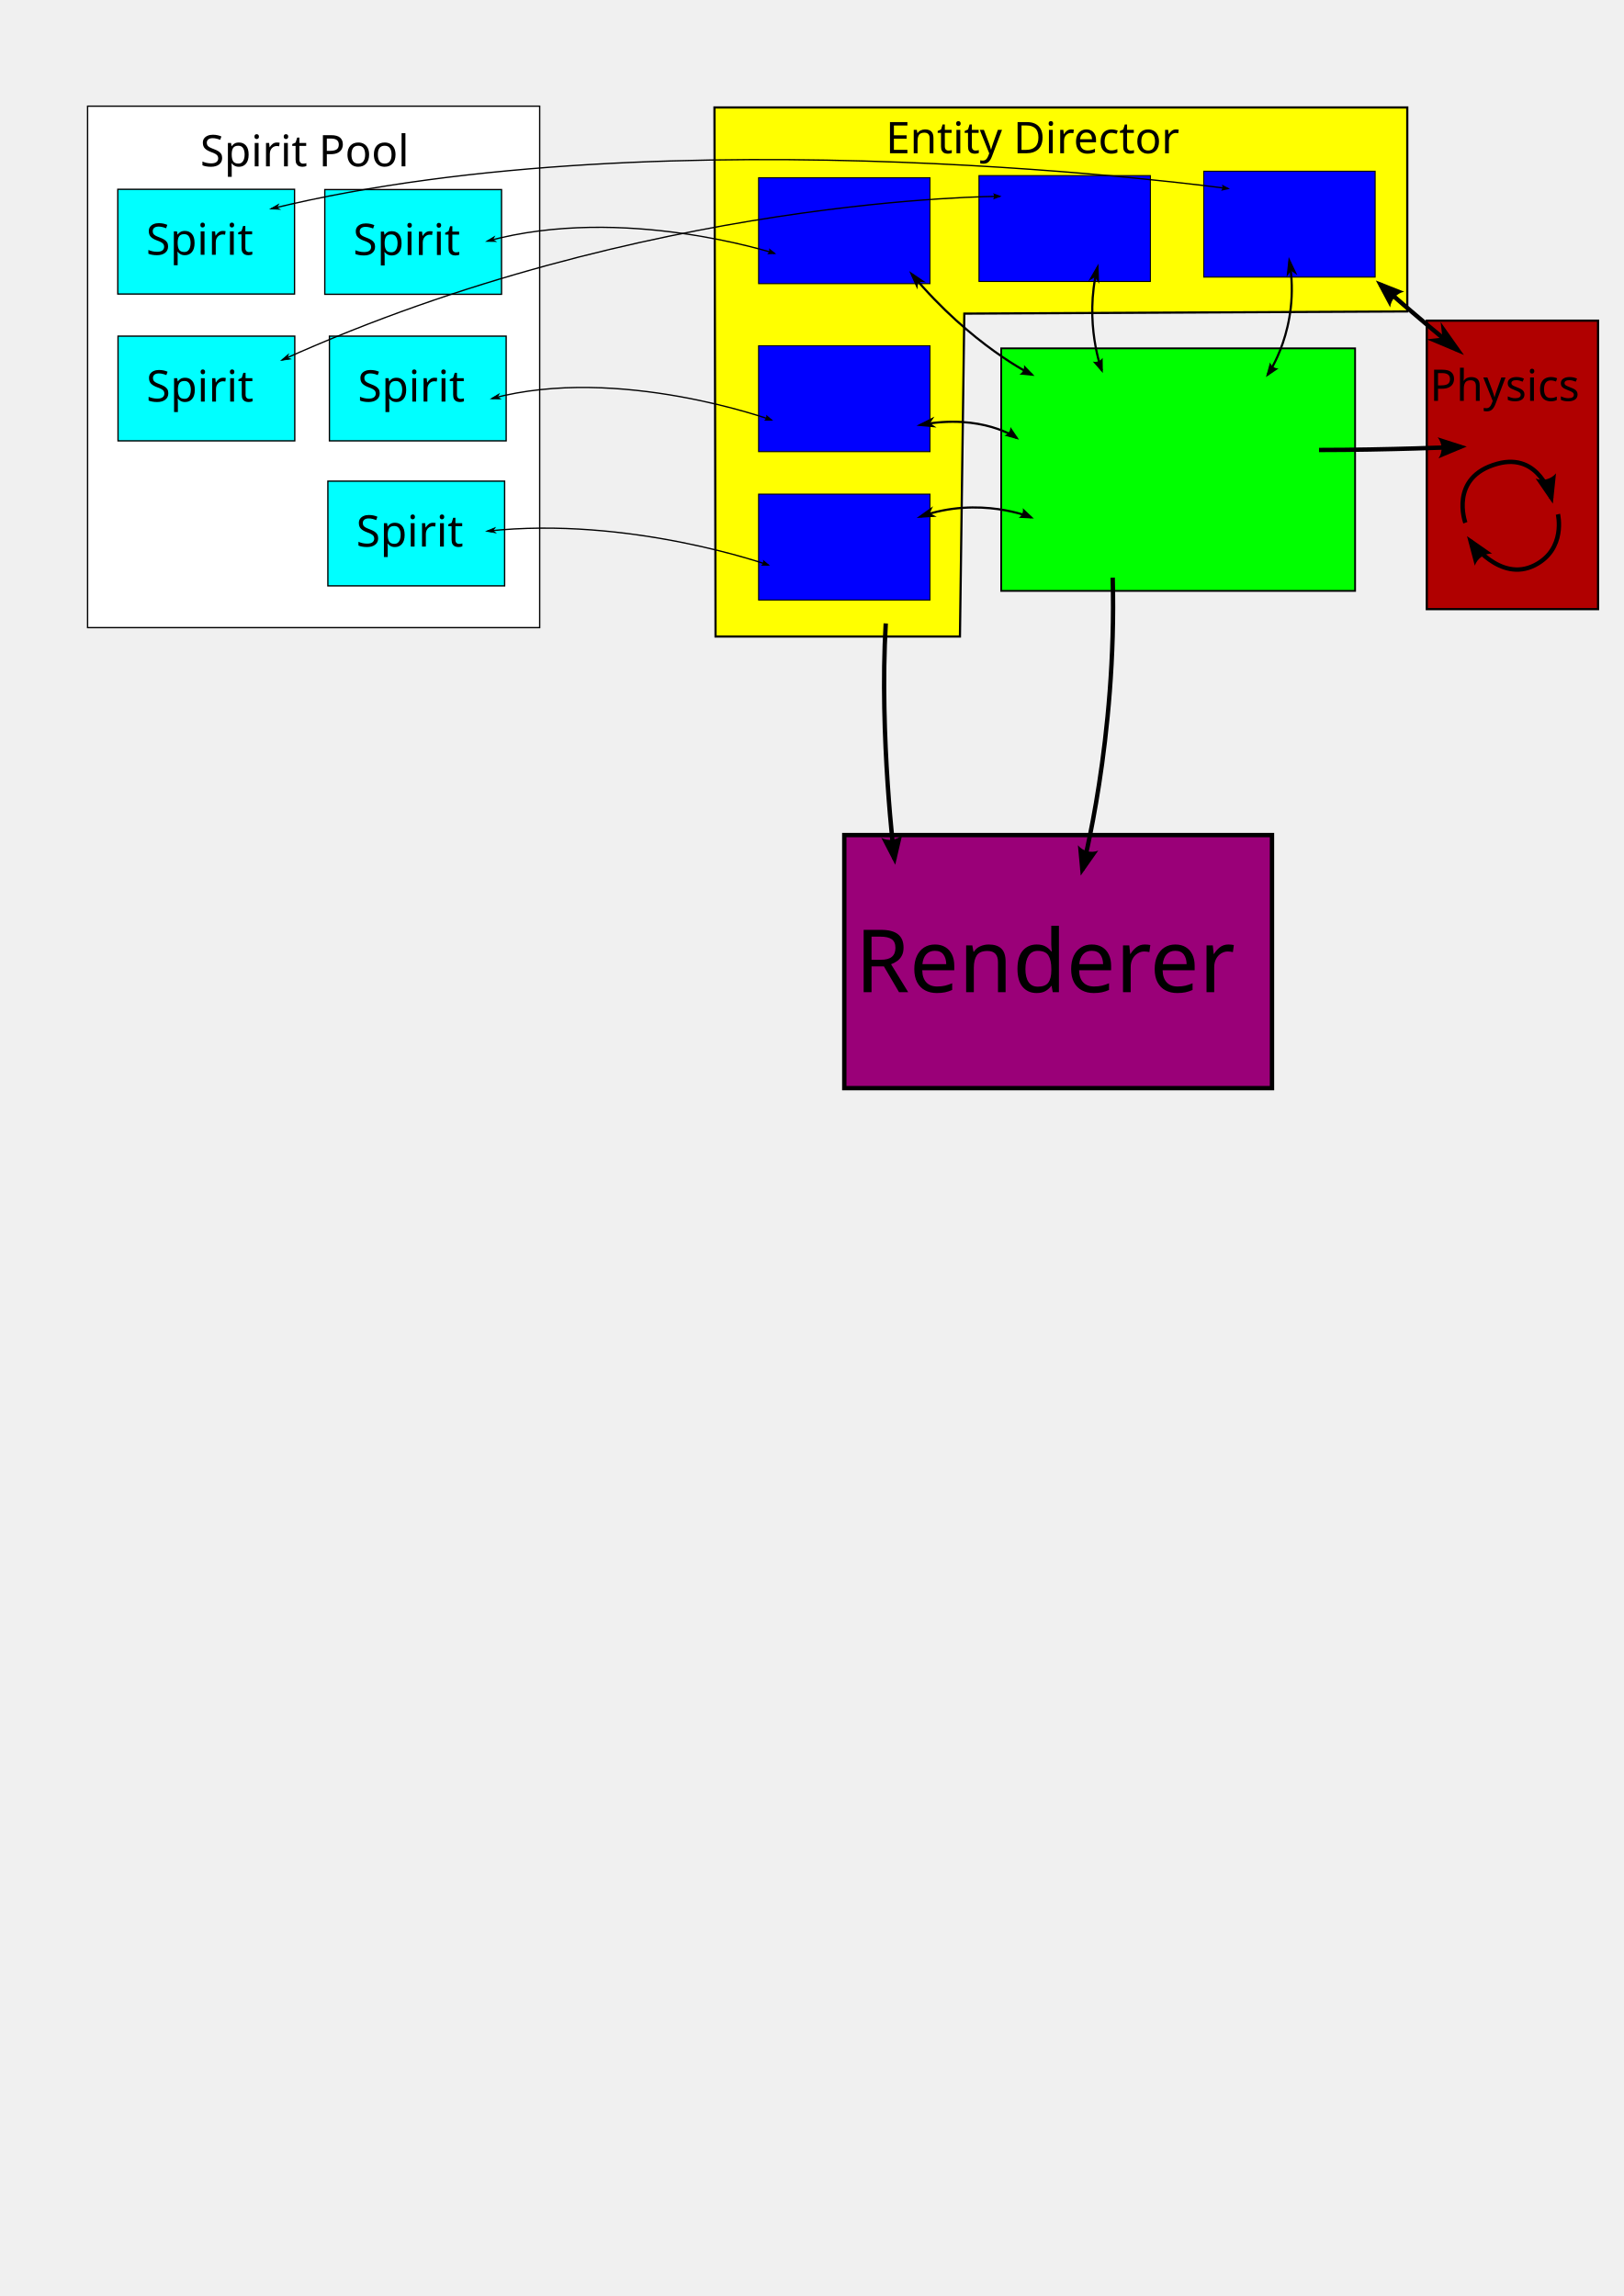
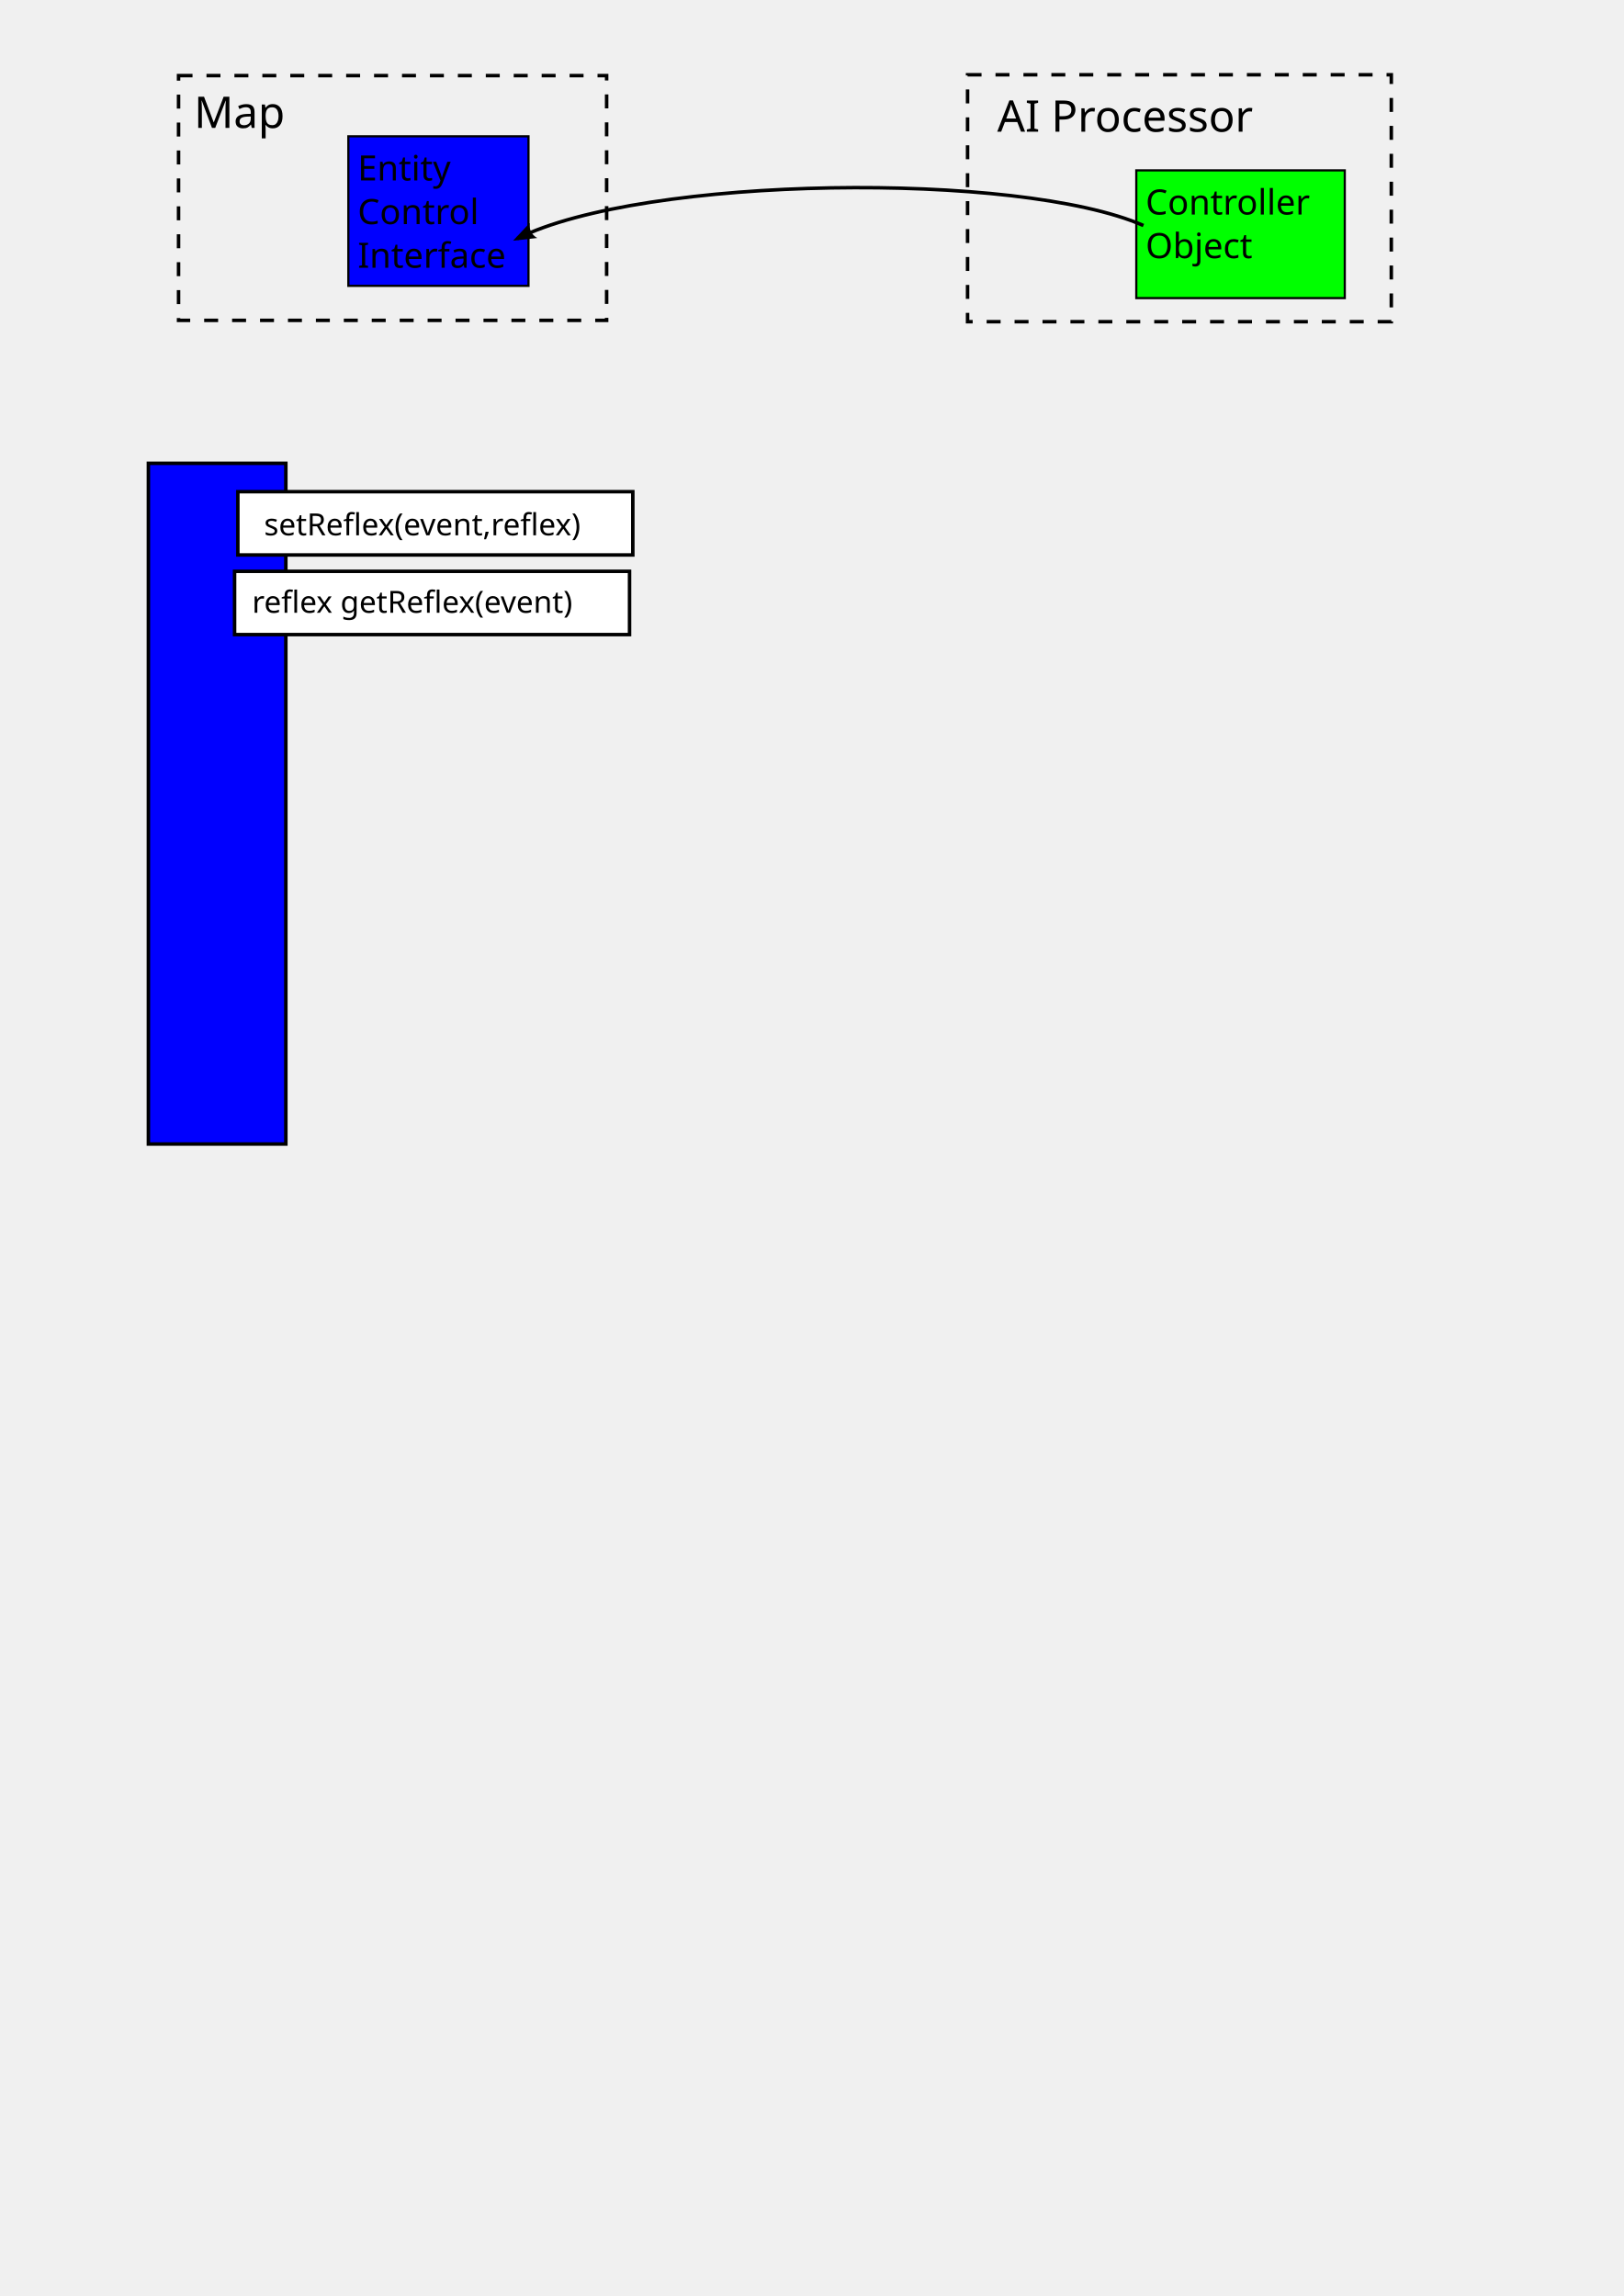
<svg xmlns="http://www.w3.org/2000/svg" width="744.094" height="1052.362" id="svg2" version="1.1">
  <defs id="defs4">
    <marker orient="auto" refY="0.0" refX="0.0" id="Arrow2Mend" style="overflow:visible;">
      <path id="path7759" style="fill-rule:evenodd;stroke-width:0.625;stroke-linejoin:round;" d="M 8.719,4.034 L -2.207,0.016 L 8.719,-4.002 C 6.973,-1.63 6.983,1.616 8.719,4.034 z " transform="scale(0.6) rotate(180) translate(0,0)" />
    </marker>
    <marker orient="auto" refY="0.0" refX="0.0" id="Arrow1Mstart" style="overflow:visible">
      <path id="path7738" d="M 0.0,0.0 L 5.0,-5.0 L -12.5,0.0 L 5.0,5.0 L 0.0,0.0 z " style="fill-rule:evenodd;stroke:#000000;stroke-width:1.0pt" transform="scale(0.4) translate(10,0)" />
    </marker>
    <marker orient="auto" refY="0" refX="0" id="Arrow2Mend-5" style="overflow:visible">
      <path id="path7759-3" style="fill-rule:evenodd;stroke-width:0.625;stroke-linejoin:round" d="M 8.719,4.034 -2.207,0.016 8.719,-4.002 c -1.745,2.372 -1.735,5.617 -6e-7,8.035 z" transform="scale(-0.6,-0.6)" />
    </marker>
  </defs>
  <g id="layer1">
-     <g id="g12037">
-       <rect y="48.664" x="40.14" height="239.002" width="207.182" id="rect11631" style="fill:#ffffff;fill-opacity:1;stroke:#000000;stroke-width:0.6;stroke-miterlimit:4;stroke-opacity:1;stroke-dasharray:none;stroke-dashoffset:0" />
-       <text id="text11633" y="76.241" x="91.759" style="font-size:20px;font-style:normal;font-weight:normal;line-height:125%;letter-spacing:0px;word-spacing:0px;fill:#000000;fill-opacity:1;stroke:none;font-family:Sans" xml:space="preserve">
-         <tspan y="76.241" x="91.759" id="tspan11635">Spirit Pool</tspan>
+     <rect style="fill:none" id="rect6647" width="359" height="349" x="308.914" y="33.747" />
+     <path style="fill:none" id="path6651" d="m 427,225.362 a 172,75 0 1 1 -344,0 172,75 0 1 1 344,0 z" transform="translate(289.9138,18.38478)" />
+     <g id="g7435" transform="translate(4.91378,-29.61522)">
+       <rect y="64.273" x="76.91" height="112.179" width="196.179" id="rect7425" style="fill:none;stroke:#000000;stroke-width:1.6;stroke-miterlimit:4;stroke-opacity:1;stroke-dasharray:6.4, 6.4;stroke-dashoffset:0" />
+       <text xml:space="preserve" style="font-size:40px;font-style:normal;font-weight:normal;line-height:125%;letter-spacing:0px;word-spacing:0px;fill:#000000;fill-opacity:1;stroke:none;font-family:Sans" x="84" y="88.245" id="text3874">
+         <tspan x="84" y="88.245" id="tspan3876" style="font-size:20px;fill:#000000;fill-opacity:1">
+           <tspan x="84" y="88.245" id="tspan3878" style="font-size:20px;fill:#000000;fill-opacity:1">Map</tspan>
+         </tspan>
      </text>
    </g>
-     <g id="g12042">
-       <path id="path10016" d="m 441.914,143.747 -2,148 -112,0 -0.5,-242.5 317.5,0 0,93.5 z" style="fill:#ffff00;fill-opacity:1;stroke:#000000;stroke-width:1px;stroke-linecap:butt;stroke-linejoin:miter;stroke-opacity:1" />
-       <text id="text10978" y="70.247" x="405.914" style="font-size:20px;font-style:normal;font-weight:normal;line-height:125%;letter-spacing:0px;word-spacing:0px;fill:#000000;fill-opacity:1;stroke:none;font-family:Sans" xml:space="preserve">
-         <tspan y="70.247" x="405.914" id="tspan10980">Entity Director</tspan>
+     <g id="g4174">
+       <rect style="fill:#0000ff;fill-opacity:1;stroke:#000000;stroke-width:1;stroke-miterlimit:4;stroke-opacity:1;stroke-dasharray:none;stroke-dashoffset:0" id="rect7444-8-2" width="82.544" height="68.544" x="159.642" y="62.475" />
+       <text xml:space="preserve" style="font-size:16px;font-style:normal;font-weight:normal;line-height:125%;letter-spacing:0px;word-spacing:0px;fill:#000000;fill-opacity:1;stroke:none;font-family:Sans" x="163.914" y="82.708" id="text4213">
+         <tspan x="163.914" y="82.708" id="tspan4215">
+           <tspan x="163.914" y="82.708" id="tspan4217">Entity </tspan>
+         </tspan>
+         <tspan x="163.914" y="102.708" id="tspan4219">
+           <tspan x="163.914" y="102.708" id="tspan4221">Control </tspan>
+         </tspan>
+         <tspan x="163.914" y="122.708" id="tspan4223">
+           <tspan x="163.914" y="122.708" id="tspan4225">Interface</tspan>
+         </tspan>
      </text>
    </g>
-     <rect style="fill:none" id="rect6647" width="359" height="349" x="308.914" y="33.747" />
-     <path style="fill:none" id="path6651" d="m 427,225.362 a 172,75 0 1 1 -344,0 172,75 0 1 1 344,0 z" transform="translate(289.9138,18.38478)" />
-     <g id="g7435" transform="translate(381.9138,95.38478)">
-       <rect y="64.273" x="76.91" height="111.179" width="162.179" id="rect7425" style="fill:#00ff00;fill-opacity:1;stroke:#000000;stroke-width:0.821;stroke-miterlimit:4;stroke-opacity:1;stroke-dasharray:none;stroke-dashoffset:0" />
-       <flowRoot transform="translate(6,-12)" style="font-size:40px;font-style:normal;font-weight:normal;line-height:125%;letter-spacing:0px;word-spacing:0px;fill:#000000;fill-opacity:1;stroke:none;font-family:Sans" id="flowRoot7427" xml:space="preserve">
-         <flowRegion id="flowRegion7429">
-           <rect y="105.362" x="108" height="56" width="137" id="rect7431" />
-         </flowRegion>
-         <flowPara id="flowPara7433">Map</flowPara>
-       </flowRoot>
-     </g>
-     <g transform="translate(272.9138,16.38478)" id="g7461-2">
-       <rect style="fill:#0000ff;fill-opacity:1;stroke:#000000;stroke-width:0.456;stroke-miterlimit:4;stroke-opacity:1;stroke-dasharray:none;stroke-dashoffset:0" id="rect7444-8" width="78.544" height="48.544" x="278.728" y="62.09" />
-       <flowRoot xml:space="preserve" id="flowRoot7446-3" style="font-size:40px;font-style:normal;font-weight:normal;line-height:125%;letter-spacing:0px;word-spacing:0px;fill:#000000;fill-opacity:1;stroke:none;font-family:Sans" transform="translate(-18,-28)">
-         <flowRegion id="flowRegion7448-0">
-           <rect id="rect7450-7" width="181" height="89" x="304" y="100.362" />
-         </flowRegion>
-         <flowPara style="font-size:20px" id="flowPara7452-5">Entity</flowPara>
-       </flowRoot>
-     </g>
-     <g transform="translate(169.9138,18.38478)" id="g7461-2-9">
-       <rect style="fill:#0000ff;fill-opacity:1;stroke:#000000;stroke-width:0.456;stroke-miterlimit:4;stroke-opacity:1;stroke-dasharray:none;stroke-dashoffset:0" id="rect7444-8-0" width="78.544" height="48.544" x="278.728" y="62.09" />
-       <flowRoot xml:space="preserve" id="flowRoot7446-3-6" style="font-size:40px;font-style:normal;font-weight:normal;line-height:125%;letter-spacing:0px;word-spacing:0px;fill:#000000;fill-opacity:1;stroke:none;font-family:Sans" transform="translate(-14.46447,-28.70711)">
-         <flowRegion id="flowRegion7448-0-0">
-           <rect id="rect7450-7-5" width="181" height="89" x="304" y="100.362" />
-         </flowRegion>
-         <flowPara style="font-size:20px" id="flowPara7452-5-3">Entity</flowPara>
-       </flowRoot>
-     </g>
-     <g transform="translate(68.91377,96.38478)" id="g7461-2-1">
-       <rect style="fill:#0000ff;fill-opacity:1;stroke:#000000;stroke-width:0.456;stroke-miterlimit:4;stroke-opacity:1;stroke-dasharray:none;stroke-dashoffset:0" id="rect7444-8-1" width="78.544" height="48.544" x="278.728" y="62.09" />
-       <flowRoot xml:space="preserve" id="flowRoot7446-3-62" style="font-size:40px;font-style:normal;font-weight:normal;line-height:125%;letter-spacing:0px;word-spacing:0px;fill:#000000;fill-opacity:1;stroke:none;font-family:Sans" transform="translate(-18,-28)">
-         <flowRegion id="flowRegion7448-0-6">
-           <rect id="rect7450-7-1" width="181" height="89" x="304" y="100.362" />
-         </flowRegion>
-         <flowPara style="font-size:20px" id="flowPara7452-5-5">Entity</flowPara>
-       </flowRoot>
-     </g>
-     <g transform="translate(68.91377,164.3848)" id="g7461-2-5">
-       <rect style="fill:#0000ff;fill-opacity:1;stroke:#000000;stroke-width:0.456;stroke-miterlimit:4;stroke-opacity:1;stroke-dasharray:none;stroke-dashoffset:0" id="rect7444-8-2" width="78.544" height="48.544" x="278.728" y="62.09" />
-       <flowRoot xml:space="preserve" id="flowRoot7446-3-1" style="font-size:40px;font-style:normal;font-weight:normal;line-height:125%;letter-spacing:0px;word-spacing:0px;fill:#000000;fill-opacity:1;stroke:none;font-family:Sans" transform="translate(-18,-28)">
-         <flowRegion id="flowRegion7448-0-9">
-           <rect id="rect7450-7-13" width="181" height="89" x="304" y="100.362" />
-         </flowRegion>
-         <flowPara style="font-size:20px" id="flowPara7452-5-9">Entity</flowPara>
-       </flowRoot>
-     </g>
-     <g transform="translate(68.91377,19.38478)" id="g7461-2-4">
-       <rect style="fill:#0000ff;fill-opacity:1;stroke:#000000;stroke-width:0.456;stroke-miterlimit:4;stroke-opacity:1;stroke-dasharray:none;stroke-dashoffset:0" id="rect7444-8-5" width="78.544" height="48.544" x="278.728" y="62.09" />
-       <flowRoot xml:space="preserve" id="flowRoot7446-3-8" style="font-size:40px;font-style:normal;font-weight:normal;line-height:125%;letter-spacing:0px;word-spacing:0px;fill:#000000;fill-opacity:1;stroke:none;font-family:Sans" transform="translate(-18,-28)">
-         <flowRegion id="flowRegion7448-0-2">
-           <rect id="rect7450-7-7" width="181" height="89" x="304" y="100.362" />
-         </flowRegion>
-         <flowPara style="font-size:20px" id="flowPara7452-5-0">Entity</flowPara>
-       </flowRoot>
-     </g>
-     <g id="g10592" transform="translate(286.8635,97.99138)">
-       <rect y="48.978" x="366.988" height="132.229" width="78.489" id="rect10018" style="fill:#b00000;fill-opacity:1;stroke:#000000;stroke-width:1;stroke-miterlimit:4;stroke-opacity:1;stroke-dasharray:none;stroke-dashoffset:0" />
-       <text id="text10020" y="85.747" x="368.403" style="font-size:10px;font-style:normal;font-weight:normal;line-height:125%;letter-spacing:0px;word-spacing:0px;fill:#000000;fill-opacity:1;stroke:none;font-family:Sans" xml:space="preserve">
-         <tspan style="font-size:20px" y="85.747" x="368.403" id="tspan10022">Physics</tspan>
-       </text>
-       <g id="g10588">
-         <path style="fill:none;stroke:#000000;stroke-width:2;stroke-linecap:butt;stroke-linejoin:miter;stroke-miterlimit:4;stroke-opacity:1;stroke-dasharray:none;marker-start:none;marker-end:url(#Arrow2Mend)" d="m 384.666,141.609 c 0,0 -7.682,-20.904 14.672,-27.047 19.398,-5.33 24.749,15.733 24.749,15.733" id="path10030" />
-         <path style="fill:none;stroke:#000000;stroke-width:2;stroke-linecap:butt;stroke-linejoin:miter;stroke-miterlimit:4;stroke-opacity:1;stroke-dasharray:none;marker-end:url(#Arrow2Mend)" d="m 427.092,137.72 c 0,0 3.828,15.962 -10.607,23.335 -16.016,8.18 -29.522,-11.137 -29.522,-11.137" id="path10032" />
-       </g>
-     </g>
-     <flowRoot xml:space="preserve" id="flowRoot10970" style="fill:black;stroke:none;stroke-opacity:1;stroke-width:1px;stroke-linejoin:miter;stroke-linecap:butt;fill-opacity:1;font-family:Sans;font-style:normal;font-weight:normal;font-size:20px;line-height:125%;letter-spacing:0px;word-spacing:0px">
-       <flowRegion id="flowRegion10972">
-         <rect id="rect10974" width="197" height="20.5" x="90" y="11.362" style="font-size:20px" />
-       </flowRegion>
-       <flowPara id="flowPara10976" />
-     </flowRoot>
-     <rect style="fill:#9a0078;fill-opacity:1;stroke:#000000;stroke-width:2;stroke-miterlimit:4;stroke-opacity:1;stroke-dasharray:none;stroke-dashoffset:0" id="rect10984" width="196" height="116" x="386.914" y="382.747" />
-     <flowRoot xml:space="preserve" id="flowRoot10986" style="fill:black;stroke:none;stroke-opacity:1;stroke-width:1px;stroke-linejoin:miter;stroke-linecap:butt;fill-opacity:1;font-family:Sans;font-style:normal;font-weight:normal;font-size:20px;line-height:125%;letter-spacing:0px;word-spacing:0px">
-       <flowRegion id="flowRegion10988">
-         <rect id="rect10990" width="112" height="34" x="147" y="427.362" />
-       </flowRegion>
-       <flowPara id="flowPara10992" />
-     </flowRoot>
-     <text xml:space="preserve" style="font-size:40px;font-style:normal;font-weight:normal;line-height:125%;letter-spacing:0px;word-spacing:0px;fill:#000000;fill-opacity:1;stroke:none;font-family:Sans" x="391.914" y="454.747" id="text10994">
-       <tspan id="tspan10996" x="391.914" y="454.747">Renderer</tspan>
+     <rect y="212.362" x="68" height="312" width="63" id="rect4145" style="fill:#0000ff;fill-opacity:1;stroke:#000000;stroke-width:1.6;stroke-miterlimit:4;stroke-opacity:1;stroke-dasharray:none;stroke-dashoffset:0" />
+     <text id="text4149" y="248.362" x="116" style="font-size:12px;font-style:normal;font-weight:normal;line-height:125%;letter-spacing:0px;word-spacing:0px;fill:#000000;fill-opacity:1;stroke:none;font-family:Sans" xml:space="preserve">
+       <tspan y="248.362" x="116" id="tspan4151" />
    </text>
-     <path style="fill:none;stroke:#000000;stroke-width:2;stroke-linecap:butt;stroke-linejoin:miter;stroke-miterlimit:4;stroke-opacity:1;stroke-dasharray:none;marker-end:url(#Arrow2Mend)" d="m 405.914,285.747 c -3,52 4,108 4,108" id="path10998" />
-     <path style="fill:none;stroke:#000000;stroke-width:2;stroke-linecap:butt;stroke-linejoin:miter;stroke-miterlimit:4;stroke-opacity:1;stroke-dasharray:none;marker-end:url(#Arrow2Mend)" d="m 509.914,264.747 c 2,74 -14,134 -14,134" id="path11000" />
-     <g id="g11560" transform="translate(-493.0185,41.40559)">
-       <rect y="45.362" x="547" height="48" width="81" id="rect11554" style="fill:#00ffff;fill-opacity:1;stroke:#000000;stroke-width:0.6;stroke-miterlimit:4;stroke-opacity:1;stroke-dasharray:none;stroke-dashoffset:0" />
-       <text id="text11556" y="75.362" x="560" style="font-size:20px;font-style:normal;font-weight:normal;line-height:125%;letter-spacing:0px;word-spacing:0px;fill:#000000;fill-opacity:1;stroke:none;font-family:Sans" xml:space="preserve">
-         <tspan y="75.362" x="560" id="tspan11558">Spirit</tspan>
+     <g id="g4157" transform="translate(-119.0862,1.38478)">
+       <rect style="fill:#ffffff;fill-opacity:1;stroke:#000000;stroke-width:1.6;stroke-miterlimit:4;stroke-opacity:1;stroke-dasharray:none;stroke-dashoffset:0" id="rect4147" width="181" height="29" x="109" y="224.362" transform="translate(119.0862,-0.38478)" />
+       <text xml:space="preserve" style="font-size:14px;font-style:normal;font-weight:normal;line-height:125%;letter-spacing:0px;word-spacing:0px;fill:#000000;fill-opacity:1;stroke:none;font-family:Sans" x="240.086" y="243.977" id="text4153">
+         <tspan id="tspan4155" x="240.086" y="243.977">setReflex(event,reflex)</tspan>
      </text>
    </g>
-     <g transform="translate(-492.9127,108.7023)" id="g11560-7">
-       <rect y="45.362" x="547" height="48" width="81" id="rect11554-7" style="fill:#00ffff;fill-opacity:1;stroke:#000000;stroke-width:0.6;stroke-miterlimit:4;stroke-opacity:1;stroke-dasharray:none;stroke-dashoffset:0" />
-       <text id="text11556-9" y="75.362" x="560" style="font-size:20px;font-style:normal;font-weight:normal;line-height:125%;letter-spacing:0px;word-spacing:0px;fill:#000000;fill-opacity:1;stroke:none;font-family:Sans" xml:space="preserve">
-         <tspan y="75.362" x="560" id="tspan11558-3">Spirit</tspan>
+     <rect y="34.273" x="443.41" height="113.179" width="194.179" id="rect7425-9" style="fill:none;stroke:#000000;stroke-width:1.6;stroke-miterlimit:4;stroke-opacity:1;stroke-dasharray:6.4, 6.4;stroke-dashoffset:0" />
+     <text xml:space="preserve" style="font-size:20px;font-style:normal;font-weight:normal;line-height:125%;letter-spacing:0px;word-spacing:0px;fill:#000000;fill-opacity:1;stroke:none;font-family:Sans" x="457" y="60.362" id="text3907">
+       <tspan id="tspan3909" x="457" y="60.362">AI Processor</tspan>
+     </text>
+     <g transform="translate(242,16)" id="g7461-2-5-0">
+       <rect style="fill:#00ff00;fill-opacity:1;stroke:#000000;stroke-width:1;stroke-miterlimit:4;stroke-opacity:1;stroke-dasharray:none;stroke-dashoffset:0" id="rect7444-8-2-1" width="95.544" height="58.544" x="278.728" y="62.09" />
+       <text xml:space="preserve" style="font-size:16px;font-style:normal;font-weight:normal;line-height:125%;letter-spacing:0px;word-spacing:0px;fill:#000000;fill-opacity:1;stroke:none;font-family:Sans" x="283" y="82.323" id="text4227">
+         <tspan x="283" y="82.323" id="tspan4229">
+           <tspan x="283" y="82.323" id="tspan4231">Controller </tspan>
+         </tspan>
+         <tspan x="283" y="102.323" id="tspan4233">
+           <tspan x="283" y="102.323" id="tspan4235">Object</tspan>
+         </tspan>
      </text>
    </g>
-     <g transform="translate(-396.7462,175.1703)" id="g11560-6">
-       <rect y="45.362" x="547" height="48" width="81" id="rect11554-8" style="fill:#00ffff;fill-opacity:1;stroke:#000000;stroke-width:0.6;stroke-miterlimit:4;stroke-opacity:1;stroke-dasharray:none;stroke-dashoffset:0" />
-       <text id="text11556-4" y="75.362" x="560" style="font-size:20px;font-style:normal;font-weight:normal;line-height:125%;letter-spacing:0px;word-spacing:0px;fill:#000000;fill-opacity:1;stroke:none;font-family:Sans" xml:space="preserve">
-         <tspan y="75.362" x="560" id="tspan11558-38">Spirit</tspan>
-       </text>
-     </g>
-     <g transform="translate(-398.1604,41.52716)" id="g11560-9">
-       <rect y="45.362" x="547" height="48" width="81" id="rect11554-6" style="fill:#00ffff;fill-opacity:1;stroke:#000000;stroke-width:0.6;stroke-miterlimit:4;stroke-opacity:1;stroke-dasharray:none;stroke-dashoffset:0" />
-       <text id="text11556-2" y="75.362" x="560" style="font-size:20px;font-style:normal;font-weight:normal;line-height:125%;letter-spacing:0px;word-spacing:0px;fill:#000000;fill-opacity:1;stroke:none;font-family:Sans" xml:space="preserve">
-         <tspan y="75.362" x="560" id="tspan11558-2">Spirit</tspan>
-       </text>
-     </g>
-     <g transform="translate(-396.0391,108.7023)" id="g11560-4">
-       <rect y="45.362" x="547" height="48" width="81" id="rect11554-4" style="fill:#00ffff;fill-opacity:1;stroke:#000000;stroke-width:0.6;stroke-miterlimit:4;stroke-opacity:1;stroke-dasharray:none;stroke-dashoffset:0" />
-       <text id="text11556-8" y="75.362" x="560" style="font-size:20px;font-style:normal;font-weight:normal;line-height:125%;letter-spacing:0px;word-spacing:0px;fill:#000000;fill-opacity:1;stroke:none;font-family:Sans" xml:space="preserve">
-         <tspan y="75.362" x="560" id="tspan11558-6">Spirit</tspan>
+     <g id="g4157-6" transform="translate(-120.5862,37.88478)">
+       <rect style="fill:#ffffff;fill-opacity:1;stroke:#000000;stroke-width:1.6;stroke-miterlimit:4;stroke-opacity:1;stroke-dasharray:none;stroke-dashoffset:0" id="rect4147-7" width="181" height="29" x="109" y="224.362" transform="translate(119.0862,-0.38478)" />
+       <text xml:space="preserve" style="font-size:14px;font-style:normal;font-weight:normal;line-height:125%;letter-spacing:0px;word-spacing:0px;fill:#000000;fill-opacity:1;stroke:none;font-family:Sans" x="236.086" y="242.977" id="text4153-1">
+         <tspan id="tspan4155-4" x="236.086" y="242.977">reflex getReflex(event)</tspan>
      </text>
    </g>
  </g>
  <g id="layer2">
-     <path style="fill:none;stroke:#000000;stroke-width:1px;stroke-linecap:butt;stroke-linejoin:miter;stroke-opacity:1;marker-start:url(#Arrow1Mstart);marker-end:url(#Arrow2Mend)" d="m 502.914,122.747 c -6.303,25.201 2,47 2,47" id="path7718" />
-     <path style="fill:none;stroke:#000000;stroke-width:1px;stroke-linecap:butt;stroke-linejoin:miter;stroke-opacity:1;marker-start:url(#Arrow1Mstart);marker-end:url(#Arrow2Mend)" d="m 590.914,119.747 c 5.192,30.737 -10,52 -10,52" id="path7720" />
-     <path style="fill:none;stroke:#000000;stroke-width:1px;stroke-linecap:butt;stroke-linejoin:miter;stroke-opacity:1;marker-start:url(#Arrow1Mstart);marker-end:url(#Arrow2Mend)" d="m 417.914,125.747 c 27.433,32.747 55,46 55,46" id="path7722" />
-     <path style="fill:none;stroke:#000000;stroke-width:1px;stroke-linecap:butt;stroke-linejoin:miter;stroke-opacity:1;marker-start:url(#Arrow1Mstart);marker-end:url(#Arrow2Mend)" d="m 421.914,194.747 c 28.211,-5.364 44,6 44,6" id="path7724" />
-     <path style="fill:none;stroke:#000000;stroke-width:1px;stroke-linecap:butt;stroke-linejoin:miter;stroke-opacity:1;marker-start:url(#Arrow1Mstart);marker-end:url(#Arrow2Mend)" d="m 421.914,236.747 c 27.029,-9.596 50.657,0.414 50.657,0.414" id="path7726" />
-     <path style="fill:none;stroke:#000000;stroke-width:2;stroke-linecap:butt;stroke-linejoin:miter;stroke-miterlimit:4;stroke-opacity:1;stroke-dasharray:none;marker-start:url(#Arrow1Mstart);marker-end:url(#Arrow2Mend)" d="M 667.816,160.245 C 649.785,145.749 632.497,130.314 632.497,130.314" id="path10600" />
-     <path style="fill:none;stroke:#000000;stroke-width:0.6;stroke-linecap:butt;stroke-linejoin:miter;stroke-opacity:1;marker-start:url(#Arrow1Mstart);marker-end:url(#Arrow2Mend);stroke-miterlimit:4;stroke-dasharray:none" d="m 223.446,110.496 c 62.225,-16.971 131.522,5.657 131.522,5.657" id="path12051" />
-     <path style="fill:none;stroke:#000000;stroke-width:0.6;stroke-linecap:butt;stroke-linejoin:miter;stroke-opacity:1;marker-start:url(#Arrow1Mstart);stroke-miterlimit:4;stroke-dasharray:none;marker-end:url(#Arrow2Mend)" d="m 225.567,182.621 c 57.983,-15.556 127.986,9.899 127.986,9.899" id="path12053" />
-     <path style="fill:none;stroke:#000000;stroke-width:0.6;stroke-linecap:butt;stroke-linejoin:miter;stroke-opacity:1;marker-start:url(#Arrow1Mstart);marker-end:url(#Arrow2Mend);stroke-miterlimit:4;stroke-dasharray:none" d="m 223.446,243.432 c 65.054,-7.071 128.693,15.556 128.693,15.556" id="path12055" />
-     <path style="fill:none;stroke:#000000;stroke-width:0.6;stroke-linecap:butt;stroke-linejoin:miter;stroke-opacity:1;stroke-miterlimit:4;stroke-dasharray:none;marker-start:url(#Arrow1Mstart);marker-end:url(#Arrow2Mend)" d="M 124.451,95.647 C 307.591,51.099 562.857,86.454 562.857,86.454" id="path12057" />
-     <path style="fill:none;stroke:#000000;stroke-width:0.6;stroke-linecap:butt;stroke-linejoin:miter;stroke-opacity:1;stroke-miterlimit:4;stroke-dasharray:none;marker-start:url(#Arrow1Mstart);marker-end:url(#Arrow2Mend)" d="M 129.401,164.943 C 295.571,89.99 458.205,89.99 458.205,89.99" id="path12059" />
-     <path style="fill:none;stroke:#000000;stroke-width:2;stroke-linecap:butt;stroke-linejoin:miter;stroke-miterlimit:4;stroke-opacity:1;stroke-dasharray:none;marker-end:url(#Arrow2Mend)" d="m 604.461,206.246 c 31.113,0 65.054,-1.414 65.054,-1.414" id="path3085" />
+     <path style="fill:none;stroke:#000000;stroke-width:1.6;stroke-linecap:butt;stroke-linejoin:miter;stroke-miterlimit:4;stroke-opacity:1;stroke-dasharray:none;marker-end:url(#Arrow2Mend-5)" d="m 524,103.362 c -57,-25 -229,-23 -287,6" id="path3944" />
  </g>
</svg>
